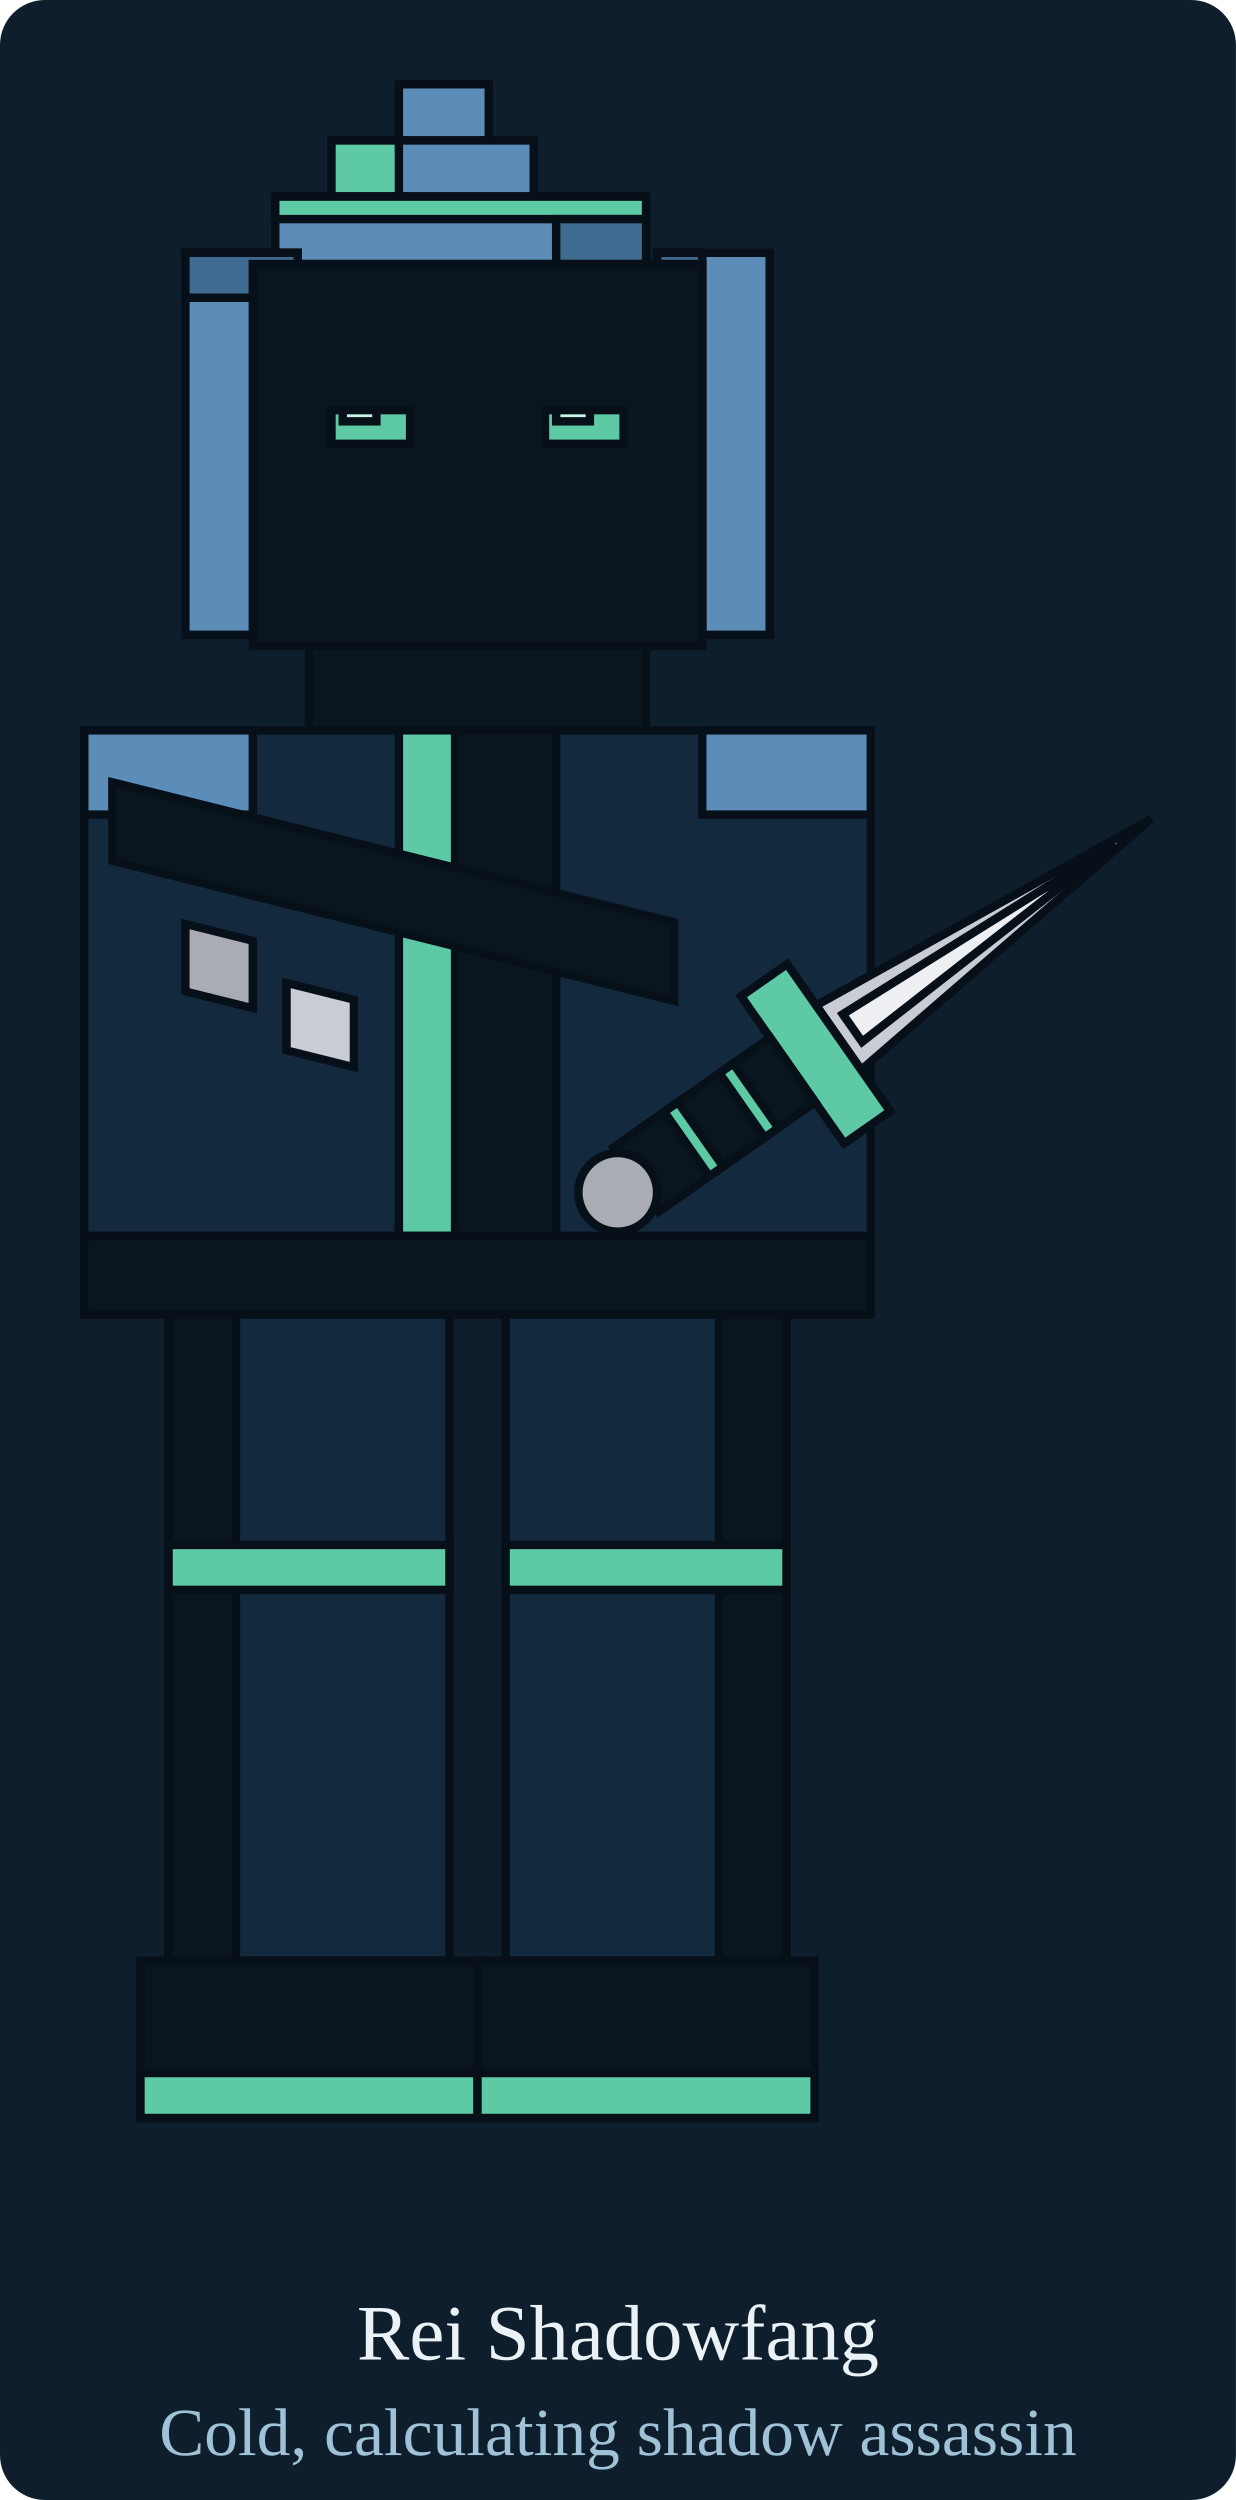
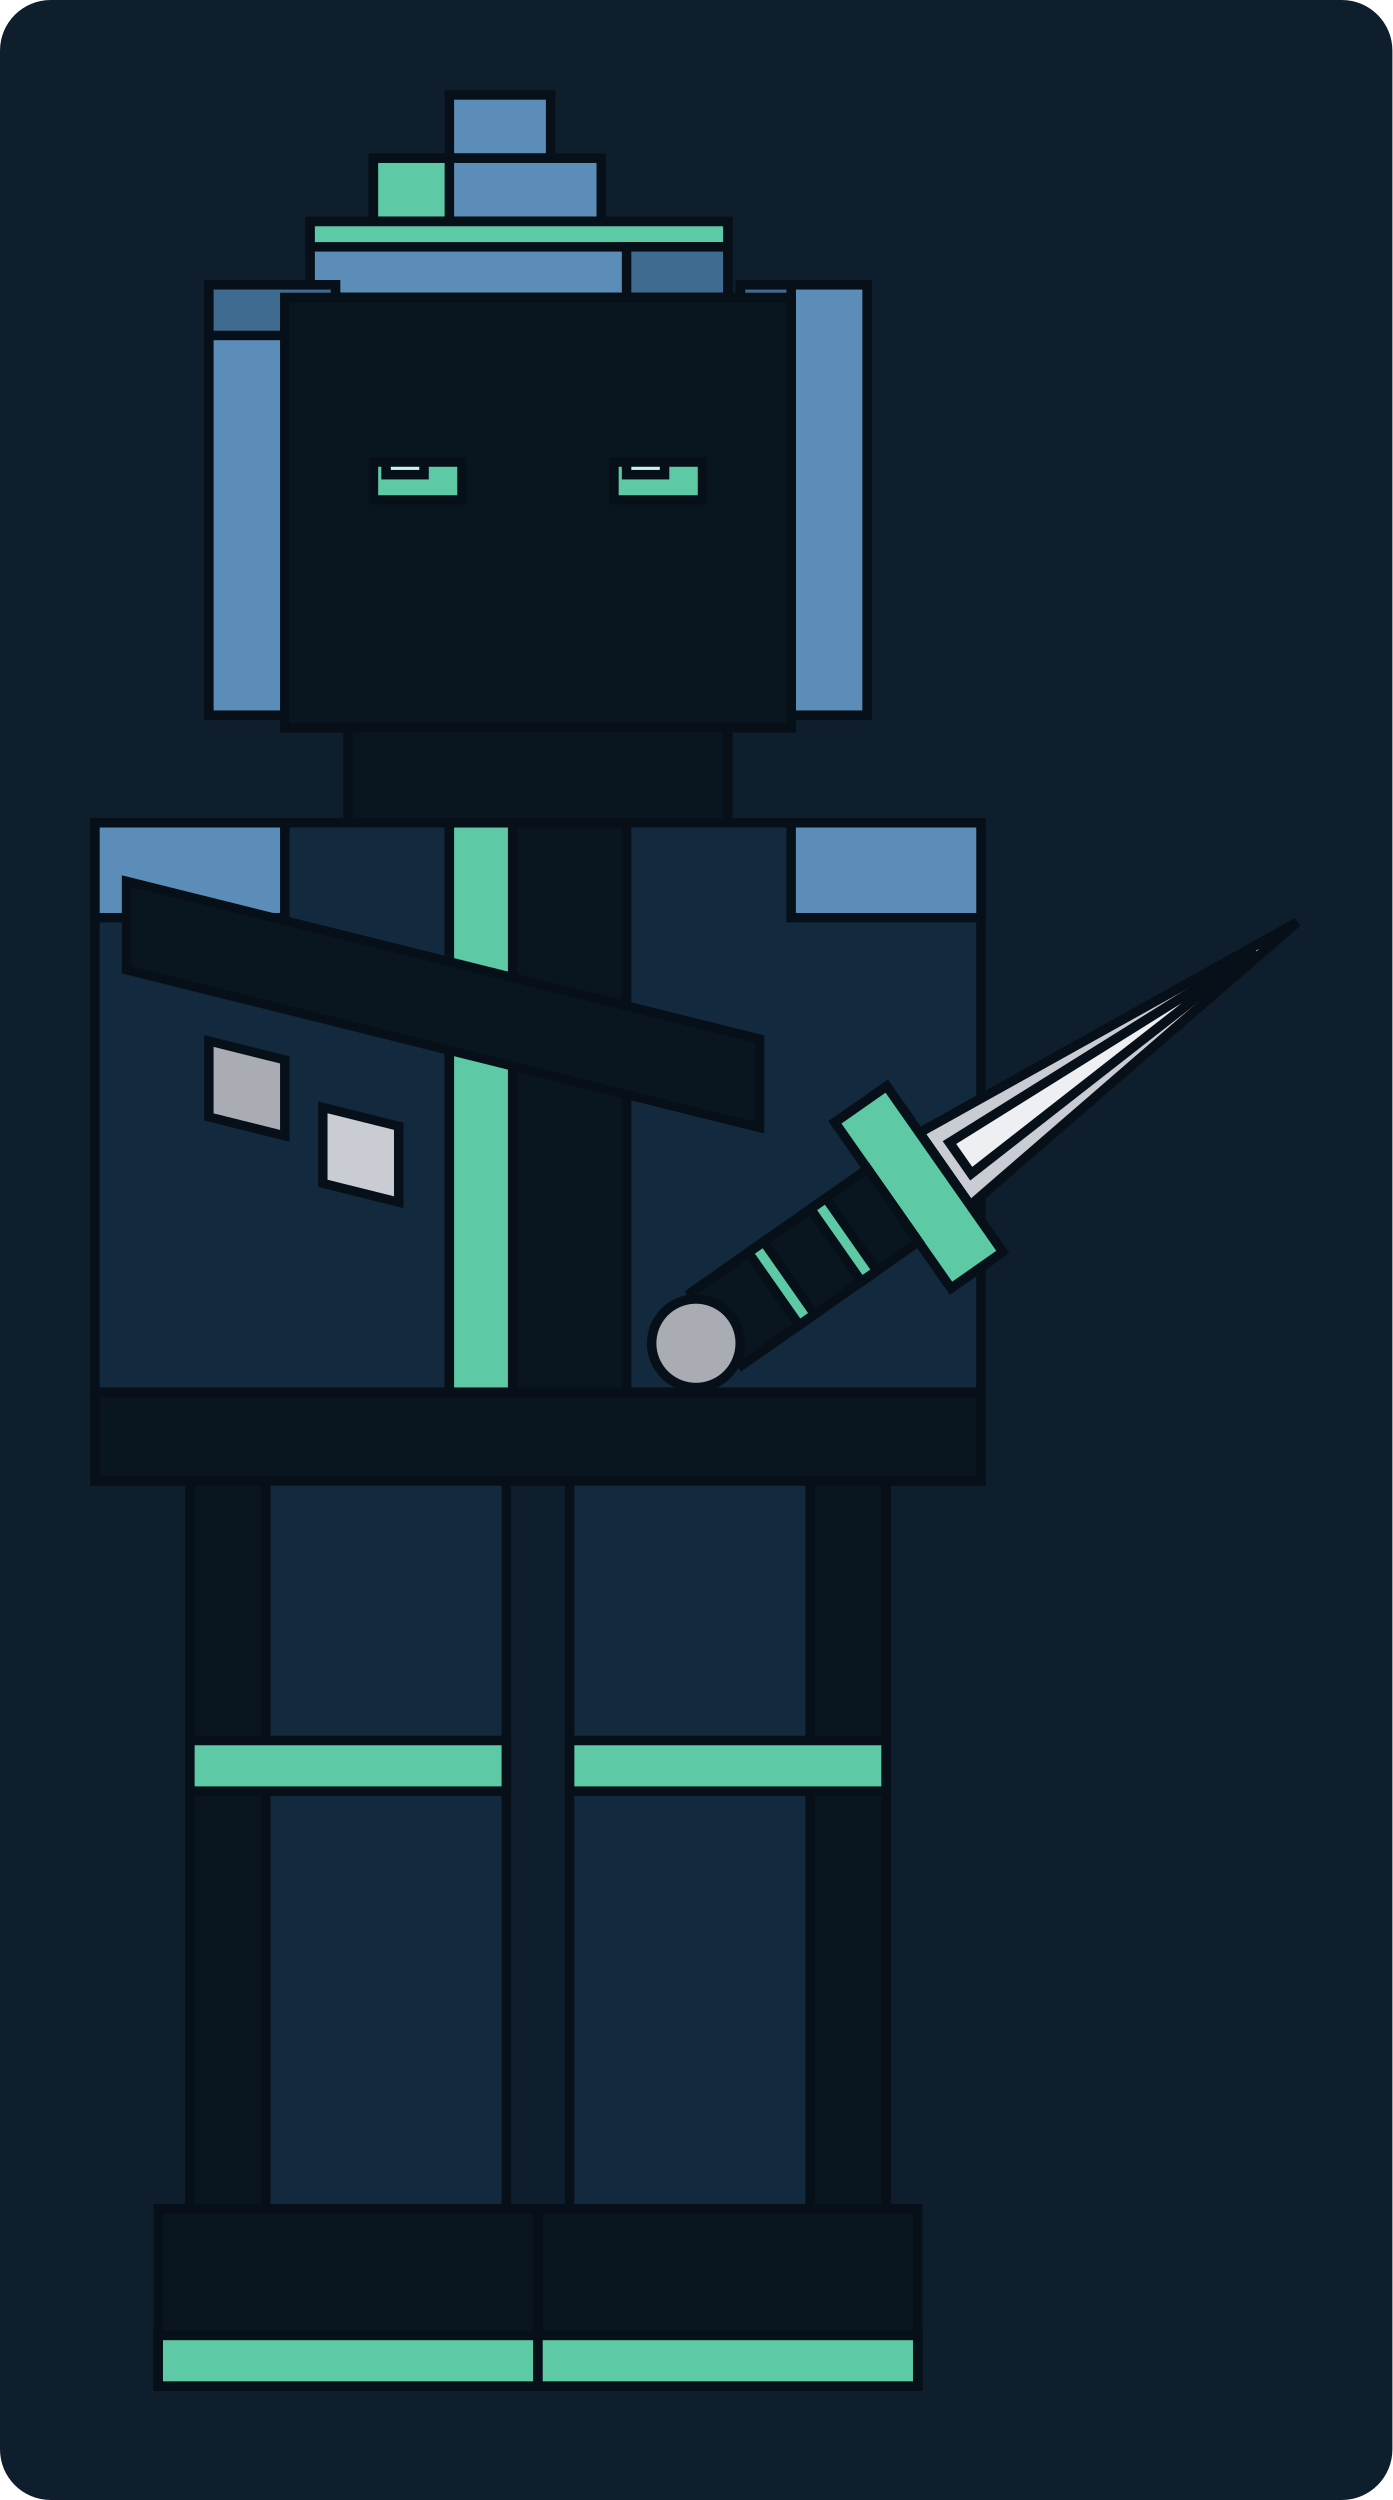
- <svg width="100%" viewBox="0 0 220 445" role="img">
-   <rect x="0" y="0" width="220" height="445" rx="8" fill="#0E1E2C" />
+ <svg width="100%" viewBox="0 0 220 395" role="img">
+   <rect x="0" y="0" width="220" height="395" rx="8" fill="#0E1E2C" />
  <g transform="translate(-5,15)" stroke="#071019" stroke-width="1.5">
    <rect x="76" y="0" width="16" height="10" fill="#5B8DB8" />
    <rect x="64" y="10" width="36" height="10" fill="#5B8DB8" />
    <rect x="64" y="10" width="12" height="10" fill="#5DCAA5" />
    <rect x="54" y="20" width="66" height="12" fill="#5B8DB8" />
    <rect x="54" y="20" width="66" height="4" fill="#5DCAA5" />
    <rect x="104" y="24" width="16" height="8" fill="#3E6B8F" />
    <rect x="38" y="30" width="20" height="68" fill="#5B8DB8" />
    <rect x="122" y="30" width="20" height="68" fill="#5B8DB8" />
    <rect x="38" y="30" width="20" height="8" fill="#3E6B8F" />
    <rect x="122" y="30" width="8" height="68" fill="#3E6B8F" />
    <rect x="50" y="32" width="80" height="68" fill="#0A161F" />
    <rect x="64" y="58" width="14" height="6" fill="#5DCAA5" />
    <rect x="66" y="58" width="6" height="2" fill="#C8F5E6" />
    <rect x="102" y="58" width="14" height="6" fill="#5DCAA5" />
    <rect x="104" y="58" width="6" height="2" fill="#C8F5E6" />
    <rect x="60" y="100" width="60" height="15" fill="#0A161F" />
    <rect x="20" y="115" width="140" height="90" fill="#13293D" />
    <rect x="20" y="115" width="30" height="15" fill="#5B8DB8" />
    <rect x="130" y="115" width="30" height="15" fill="#5B8DB8" />
    <rect x="76" y="115" width="28" height="90" fill="#0A161F" />
    <rect x="76" y="115" width="10" height="90" fill="#5DCAA5" />
    <rect x="25" y="118" width="100" height="14" fill="#0A161F" transform="skewY(14)" />
    <rect x="38" y="140" width="12" height="12" fill="#A9ADB3" transform="skewY(14)" />
    <rect x="56" y="146" width="12" height="12" fill="#C9CDD3" transform="skewY(14)" />
    <rect x="20" y="205" width="140" height="14" fill="#0A161F" />
    <rect x="35" y="219" width="50" height="115" fill="#13293D" />
    <rect x="35" y="219" width="12" height="115" fill="#0A161F" />
    <rect x="95" y="219" width="50" height="115" fill="#13293D" />
    <rect x="133" y="219" width="12" height="115" fill="#0A161F" />
    <rect x="35" y="260" width="50" height="8" fill="#5DCAA5" />
    <rect x="95" y="260" width="50" height="8" fill="#5DCAA5" />
    <rect x="30" y="334" width="60" height="28" fill="#0A161F" />
    <rect x="90" y="334" width="60" height="28" fill="#0A161F" />
    <rect x="30" y="354" width="60" height="8" fill="#5DCAA5" />
    <rect x="90" y="354" width="60" height="8" fill="#5DCAA5" />
    <g transform="rotate(55 151 172)">
      <polygon points="144,168 158,168 151,100" fill="#C9CDD3" />
      <polygon points="148,165 154,165 151,108" fill="#EDEFF2" />
      <rect x="135" y="168" width="32" height="10" fill="#5DCAA5" />
      <rect x="144" y="178" width="14" height="34" fill="#0A161F" />
      <rect x="144" y="186" width="14" height="3" fill="#5DCAA5" />
      <rect x="144" y="198" width="14" height="3" fill="#5DCAA5" />
      <circle cx="151" cy="216" r="7" fill="#A9ADB3" />
    </g>
  </g>
-   <text x="110" y="420" text-anchor="middle" font-size="14" font-weight="500" fill="#EAF2F6">Rei Shadowfang</text>
-   <text x="110" y="437" text-anchor="middle" font-size="12" fill="#9FC2D6">Cold, calculating shadow assassin</text>
</svg>
